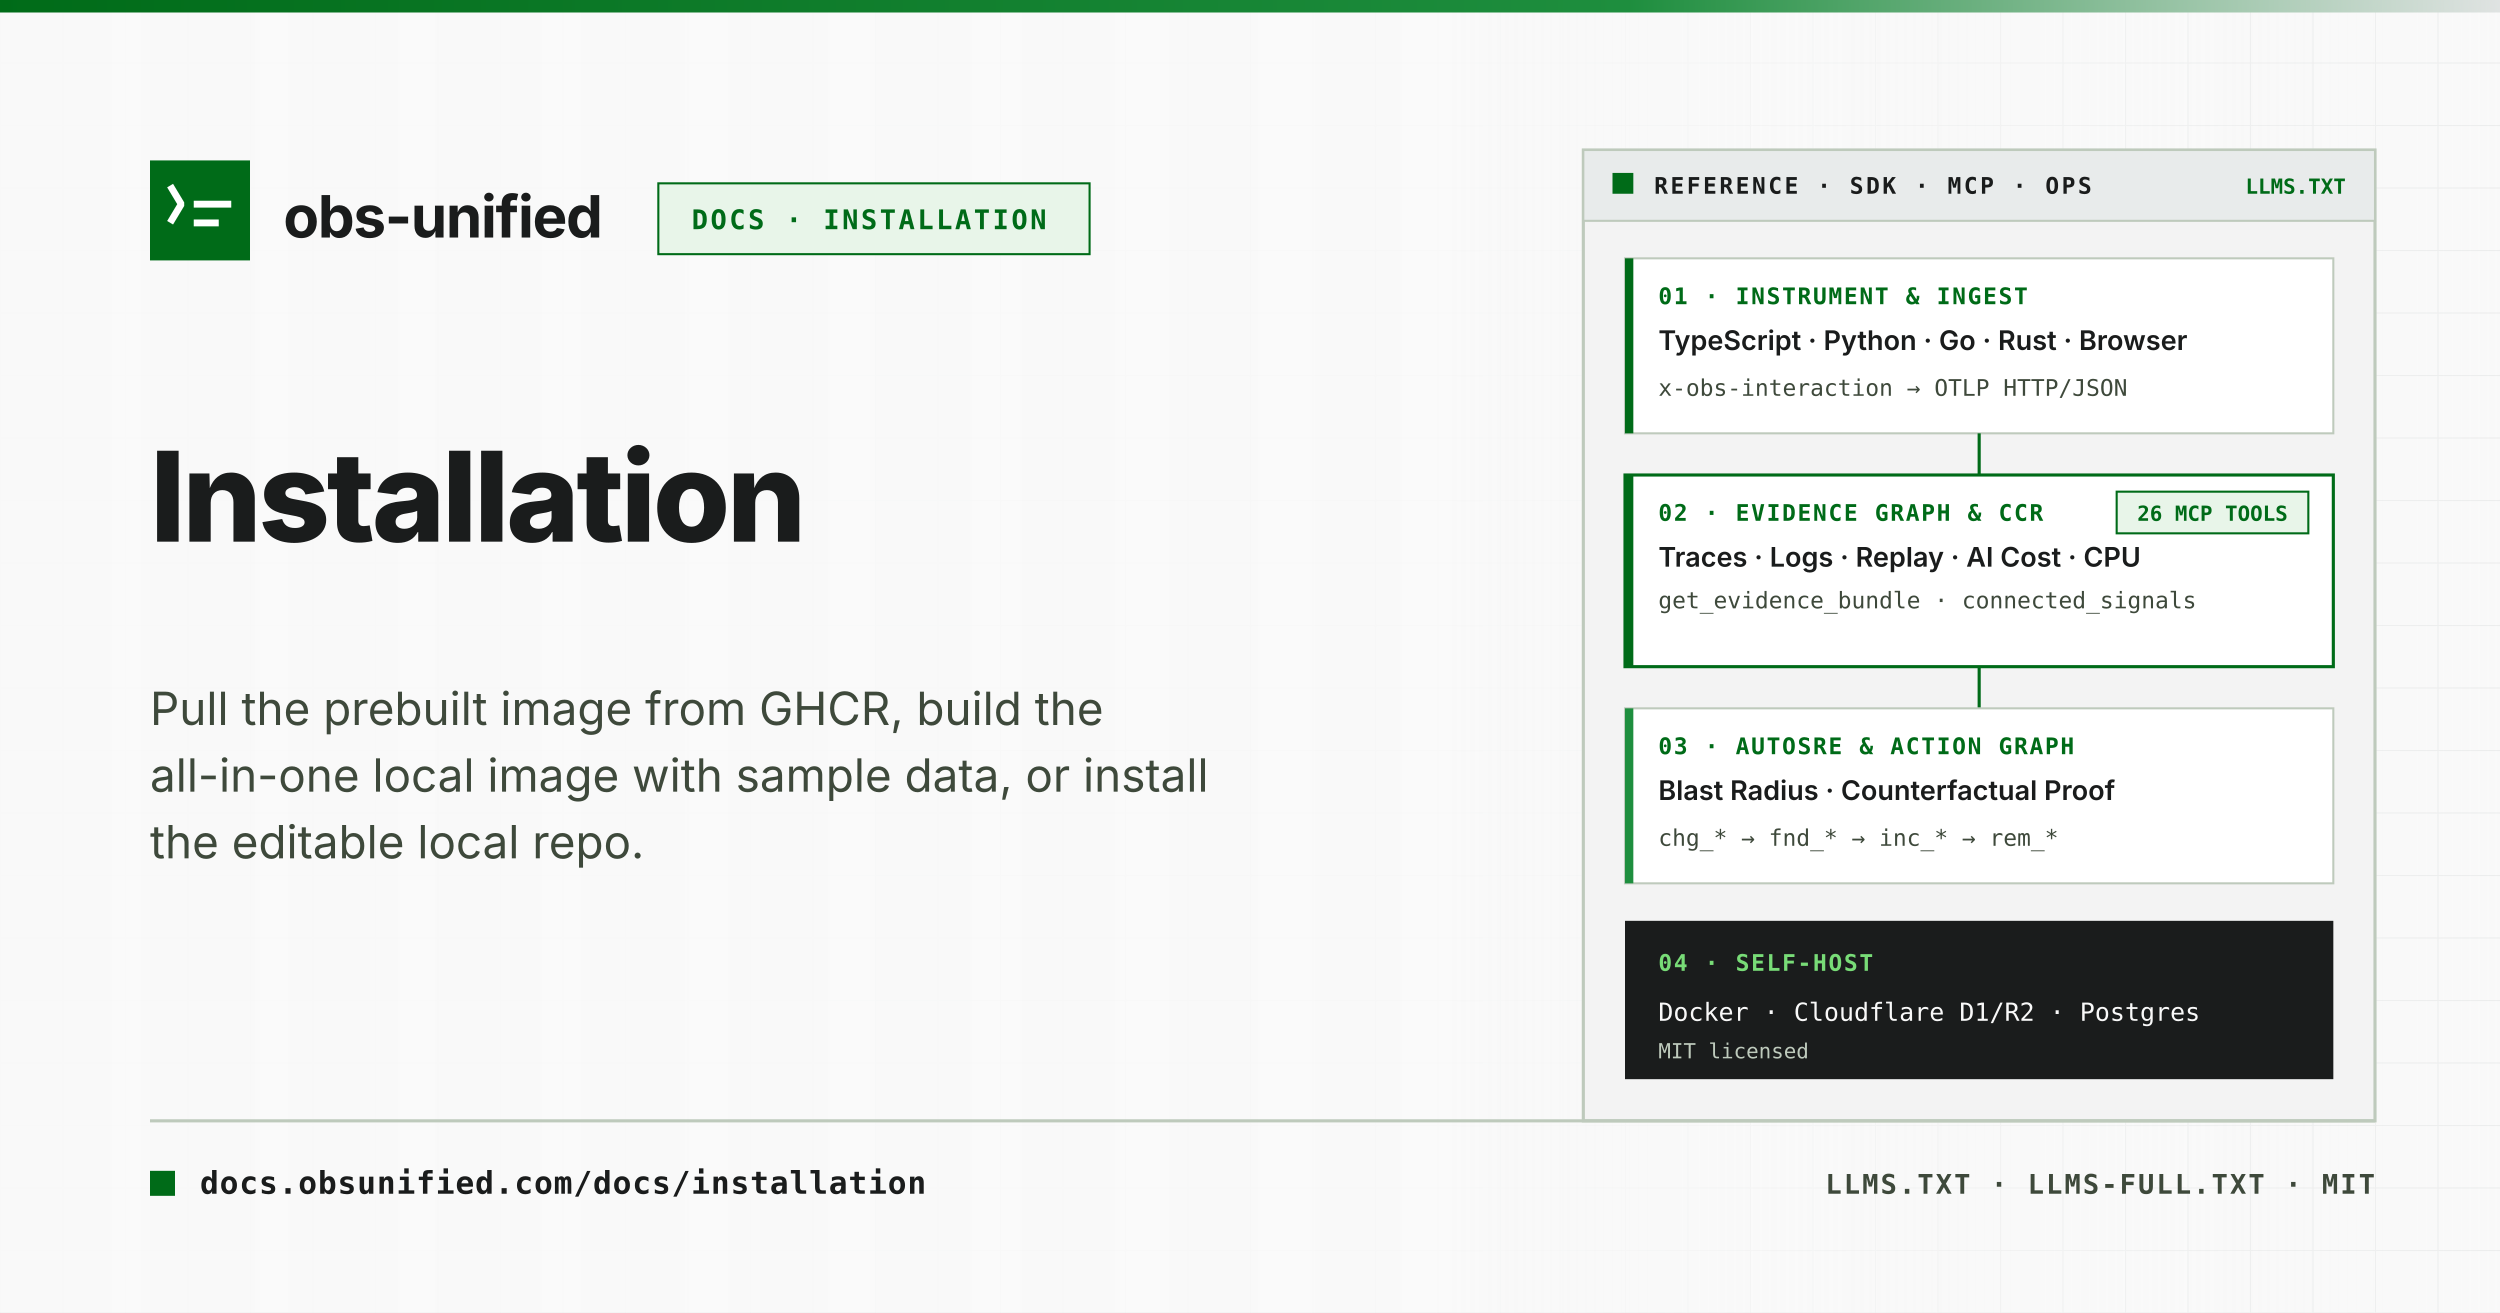
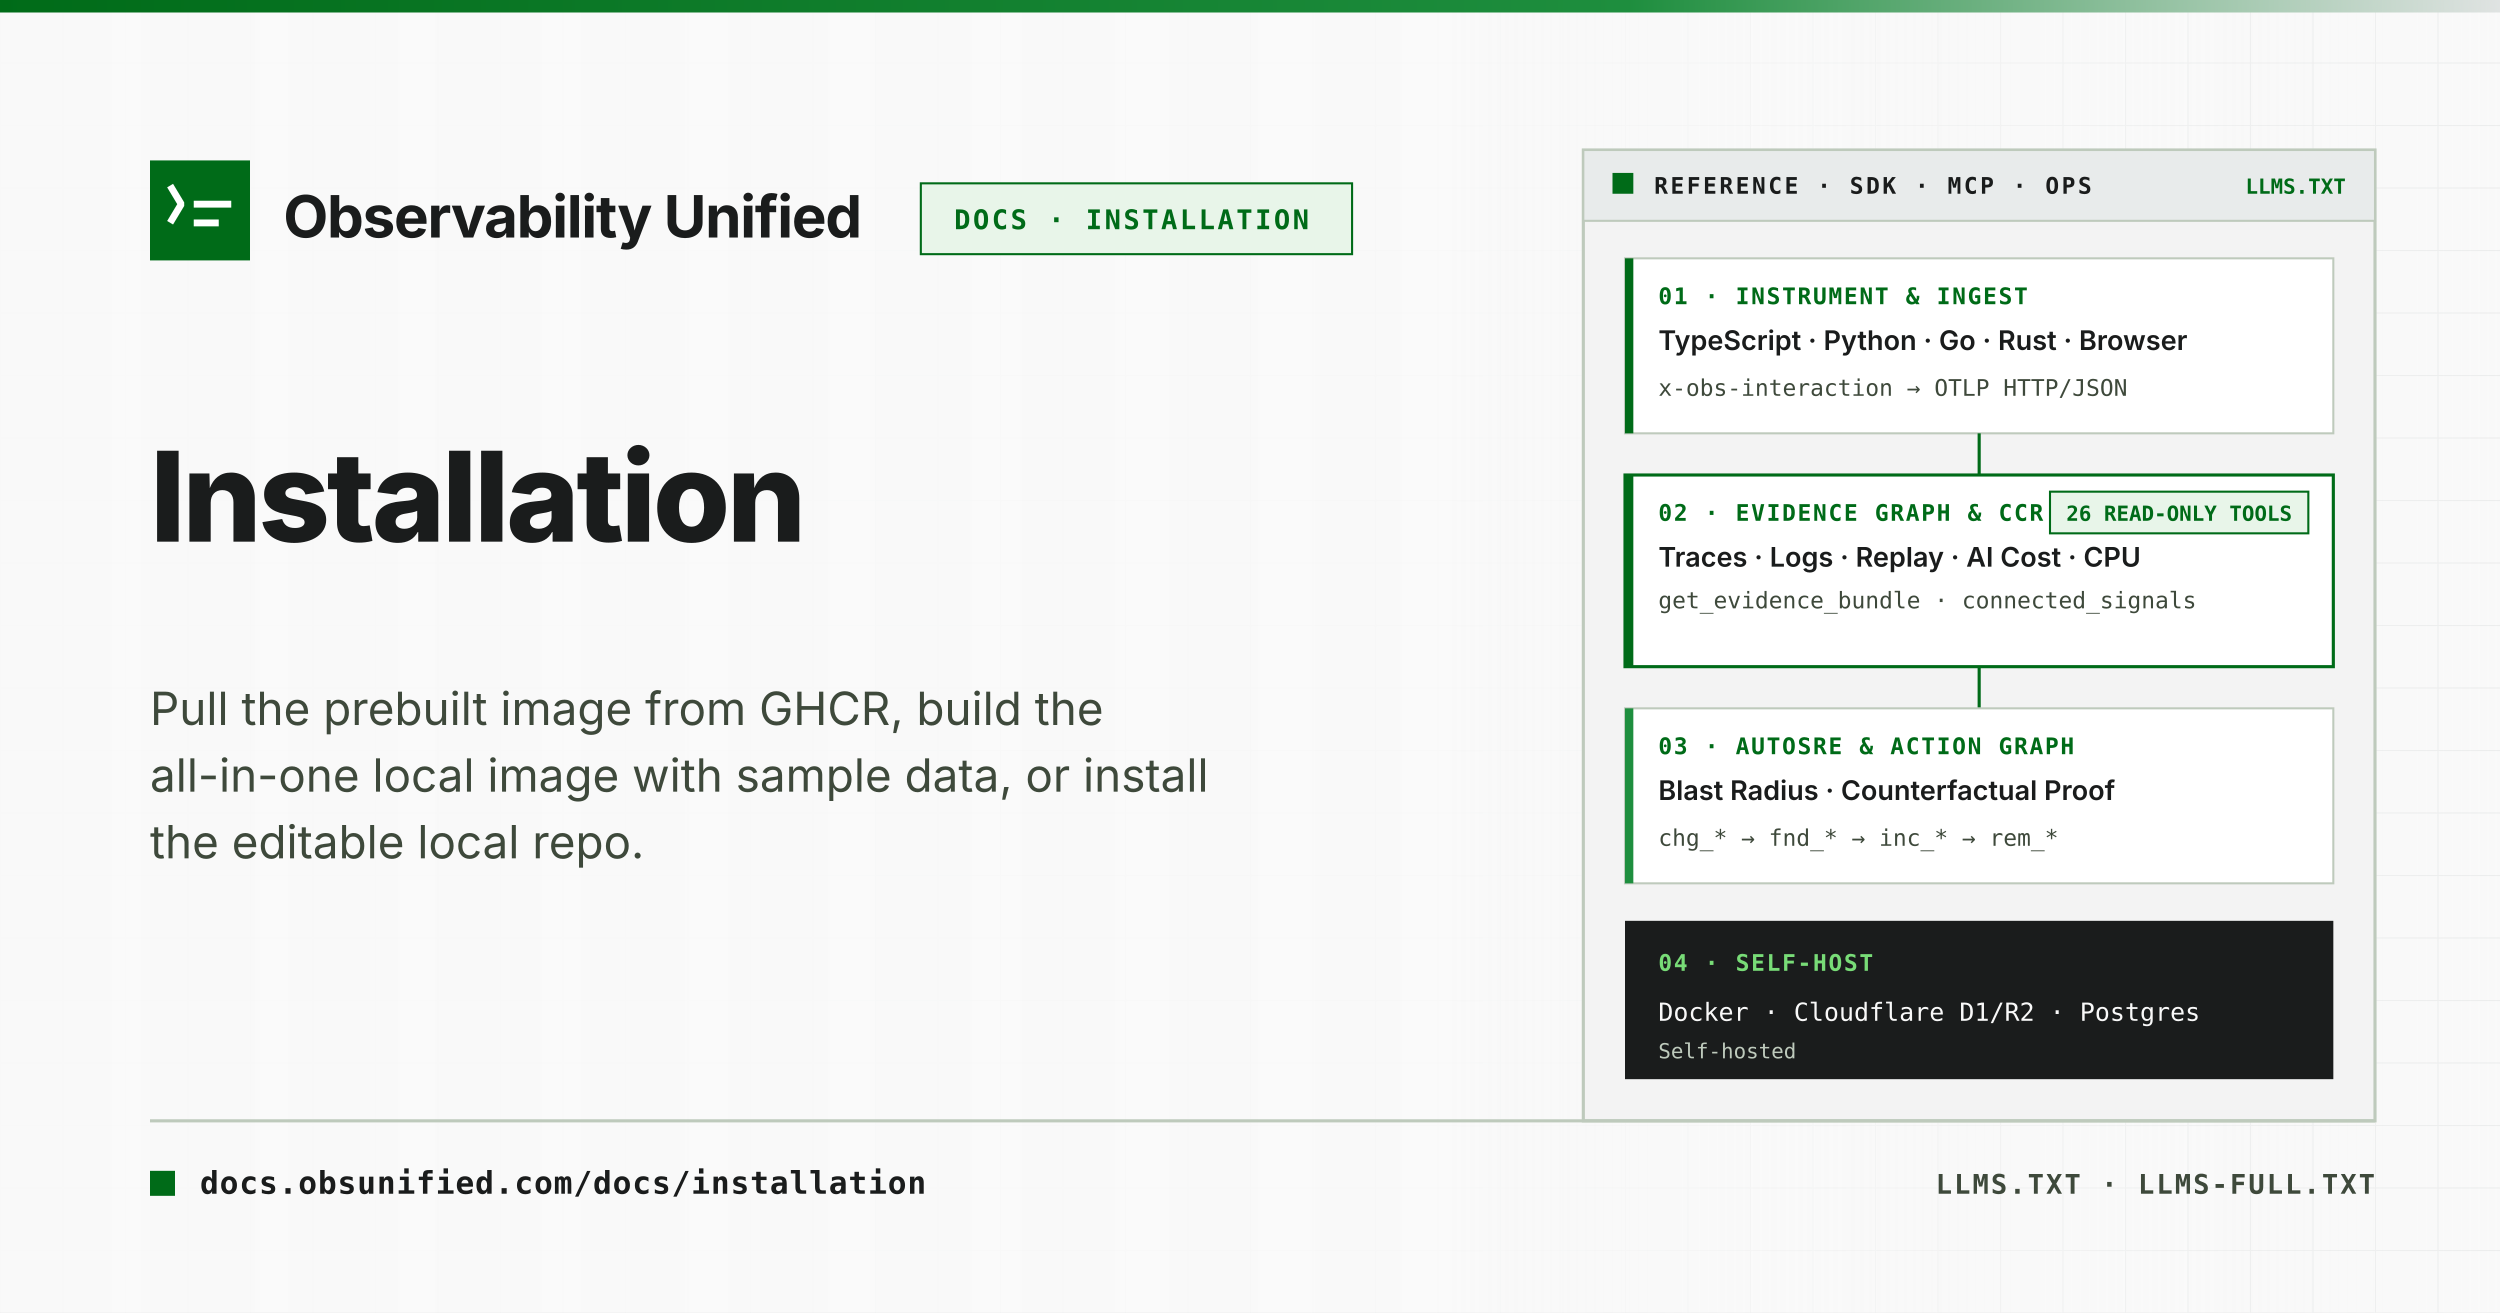
- <svg xmlns="http://www.w3.org/2000/svg" viewBox="0 0 1200 630" width="1200" height="630" role="img" aria-label="Installation — obs-unified documentation">
+ <svg xmlns="http://www.w3.org/2000/svg" viewBox="0 0 1200 630" width="1200" height="630" role="img" aria-label="Installation — Observability Unified documentation">
  <defs>
    <pattern id="grid" width="30" height="30" patternUnits="userSpaceOnUse">
      <path d="M 30 0 L 0 0 0 30" fill="none" stroke="#E2E4E4" stroke-width="1" />
    </pattern>
    <linearGradient id="surfaceFade" x1="0" y1="0" x2="1" y2="0">
      <stop offset="0%" stop-color="#F9F9F9" stop-opacity="0.97" />
      <stop offset="58%" stop-color="#F9F9F9" stop-opacity="0.93" />
      <stop offset="100%" stop-color="#F9F9F9" stop-opacity="0.45" />
    </linearGradient>
    <linearGradient id="accentBar" x1="0" y1="0" x2="1" y2="0">
      <stop offset="0%" stop-color="#006B18" />
      <stop offset="65%" stop-color="#1E8E3E" />
      <stop offset="100%" stop-color="#E2E4E4" />
    </linearGradient>
  </defs>
  <rect width="1200" height="630" fill="#F9F9F9" />
  <rect width="1200" height="630" fill="url(#grid)" />
  <rect width="1200" height="630" fill="url(#surfaceFade)" />
  <rect x="0" y="0" width="1200" height="6" fill="url(#accentBar)" />
  <g transform="translate(760, 72)">
    <rect x="0" y="0" width="380" height="466" fill="#F3F3F3" stroke="#BECABC" stroke-width="1.5" />
    <rect x="0" y="0" width="380" height="34" fill="#E8EBEB" stroke="#BECABC" stroke-width="1" />
    <rect x="14" y="11" width="10" height="10" fill="#006B18" />
    <text x="34" y="21" font-family="'JetBrains Mono', 'SFMono-Regular', Menlo, monospace" font-size="11" font-weight="700" fill="#1A1C1C" letter-spacing="1.2">REFERENCE · SDK · MCP · OPS</text>
    <text x="366" y="21" text-anchor="end" font-family="'JetBrains Mono', 'SFMono-Regular', Menlo, monospace" font-size="10" font-weight="600" fill="#006B18">LLMS.TXT</text>
    <rect x="20" y="52" width="340" height="84" fill="#FFFFFF" stroke="#BECABC" stroke-width="1" />
    <rect x="20" y="52" width="4" height="84" fill="#006B18" />
    <text x="36" y="74" font-family="'JetBrains Mono', 'SFMono-Regular', Menlo, monospace" font-size="11" font-weight="700" fill="#006B18" letter-spacing="0.8">01 · INSTRUMENT &amp; INGEST</text>
    <text x="36" y="96" font-family="'Inter', -apple-system, sans-serif" font-size="13" font-weight="600" fill="#1A1C1C">TypeScript · Python · Go · Rust · Browser</text>
    <text x="36" y="118" font-family="'JetBrains Mono', 'SFMono-Regular', Menlo, monospace" font-size="11" font-weight="500" fill="#3E493B">x-obs-interaction → OTLP HTTP/JSON</text>
    <line x1="190" y1="136" x2="190" y2="156" stroke="#006B18" stroke-width="1.5" />
    <rect x="20" y="156" width="340" height="92" fill="#FFFFFF" stroke="#006B18" stroke-width="1.5" />
    <rect x="20" y="156" width="4" height="92" fill="#006B18" />
    <text x="36" y="178" font-family="'JetBrains Mono', 'SFMono-Regular', Menlo, monospace" font-size="11" font-weight="700" fill="#006B18" letter-spacing="0.8">02 · EVIDENCE GRAPH &amp; CCR</text>
    <text x="36" y="200" font-family="'Inter', -apple-system, sans-serif" font-size="13" font-weight="600" fill="#1A1C1C">Traces · Logs · Replay · AI Cost · CPU</text>
    <text x="36" y="220" font-family="'JetBrains Mono', 'SFMono-Regular', Menlo, monospace" font-size="11" font-weight="500" fill="#3E493B">get_evidence_bundle · connected_signals</text>
-     <rect x="256" y="164" width="92" height="20" fill="#E8F5E9" stroke="#006B18" stroke-width="1" />
-     <text x="302" y="178" text-anchor="middle" font-family="'JetBrains Mono', 'SFMono-Regular', Menlo, monospace" font-size="10" font-weight="700" fill="#006B18">26 MCP TOOLS</text>
+     <rect x="224" y="164" width="124" height="20" fill="#E8F5E9" stroke="#006B18" stroke-width="1" />
+     <text x="286" y="178" text-anchor="middle" font-family="'JetBrains Mono', 'SFMono-Regular', Menlo, monospace" font-size="10" font-weight="700" fill="#006B18">26 READ-ONLY TOOLS</text>
    <line x1="190" y1="248" x2="190" y2="268" stroke="#006B18" stroke-width="1.5" />
    <rect x="20" y="268" width="340" height="84" fill="#FFFFFF" stroke="#BECABC" stroke-width="1" />
    <rect x="20" y="268" width="4" height="84" fill="#1E8E3E" />
    <text x="36" y="290" font-family="'JetBrains Mono', 'SFMono-Regular', Menlo, monospace" font-size="11" font-weight="700" fill="#006B18" letter-spacing="0.8">03 · AUTOSRE &amp; ACTION GRAPH</text>
    <text x="36" y="312" font-family="'Inter', -apple-system, sans-serif" font-size="13" font-weight="600" fill="#1A1C1C">Blast Radius · Counterfactual Proof</text>
    <text x="36" y="334" font-family="'JetBrains Mono', 'SFMono-Regular', Menlo, monospace" font-size="11" font-weight="500" fill="#3E493B">chg_* → fnd_* → inc_* → rem_*</text>
    <rect x="20" y="370" width="340" height="76" fill="#1A1C1C" />
    <text x="36" y="394" font-family="'JetBrains Mono', 'SFMono-Regular', Menlo, monospace" font-size="11" font-weight="700" fill="#78DC77" letter-spacing="0.8">04 · SELF-HOST</text>
    <text x="36" y="418" font-family="'JetBrains Mono', 'SFMono-Regular', Menlo, monospace" font-size="12" font-weight="500" fill="#F9F9F9">Docker · Cloudflare D1/R2 · Postgres</text>
-     <text x="36" y="436" font-family="'JetBrains Mono', 'SFMono-Regular', Menlo, monospace" font-size="10" font-weight="500" fill="#BECABC">MIT licensed</text>
+     <text x="36" y="436" font-family="'JetBrains Mono', 'SFMono-Regular', Menlo, monospace" font-size="10" font-weight="500" fill="#BECABC">Self-hosted</text>
  </g>
  <g transform="translate(72, 72)">
    <g transform="translate(0, 5) scale(1.5)">
      <rect width="32" height="32" fill="#006B18" />
      <path d="M7 9 L10 14 L7 19" fill="none" stroke="#FFFFFF" stroke-width="2.2" stroke-linejoin="bevel" stroke-linecap="square" />
      <rect x="14" y="12.9" width="12" height="2.2" fill="#FFFFFF" />
      <rect x="14" y="18.9" width="8" height="2.2" fill="#FFFFFF" />
    </g>
-     <text x="64" y="42" font-family="'Inter', -apple-system, BlinkMacSystemFont, 'Segoe UI', sans-serif" font-size="28" font-weight="700" fill="#1A1C1C" letter-spacing="-0.6">obs-unified</text>
-     <rect x="244" y="16" width="207" height="34" fill="#E8F5E9" stroke="#006B18" stroke-width="1" />
-     <text x="260" y="38" font-family="'JetBrains Mono', 'SFMono-Regular', Menlo, monospace" font-size="13" font-weight="700" fill="#006B18" letter-spacing="1.2">DOCS · INSTALLATION</text>
+     <text x="64" y="42" font-family="'Inter', -apple-system, BlinkMacSystemFont, 'Segoe UI', sans-serif" font-size="28" font-weight="700" fill="#1A1C1C" letter-spacing="-0.6">Observability Unified</text>
+     <rect x="370" y="16" width="207" height="34" fill="#E8F5E9" stroke="#006B18" stroke-width="1" />
+     <text x="386" y="38" font-family="'JetBrains Mono', 'SFMono-Regular', Menlo, monospace" font-size="13" font-weight="700" fill="#006B18" letter-spacing="1.2">DOCS · INSTALLATION</text>
  </g>
  <text x="72" y="260" font-family="'Inter', -apple-system, BlinkMacSystemFont, 'Segoe UI', sans-serif" font-size="60" font-weight="800" fill="#1A1C1C" letter-spacing="-1.6">Installation</text>
  <text x="72" y="348" font-family="'Inter', -apple-system, BlinkMacSystemFont, 'Segoe UI', sans-serif" font-size="22" font-weight="400" fill="#3E493B">Pull the prebuilt image from GHCR, build the</text>
  <text x="72" y="380" font-family="'Inter', -apple-system, BlinkMacSystemFont, 'Segoe UI', sans-serif" font-size="22" font-weight="400" fill="#3E493B">all-in-one local image with sample data, or install</text>
  <text x="72" y="412" font-family="'Inter', -apple-system, BlinkMacSystemFont, 'Segoe UI', sans-serif" font-size="22" font-weight="400" fill="#3E493B">the editable local repo.</text>
  <line x1="72" y1="538" x2="1140" y2="538" stroke="#BECABC" stroke-width="1.5" />
  <rect x="72" y="562" width="12" height="12" fill="#006B18" />
  <text x="96" y="573" font-family="'JetBrains Mono', 'SFMono-Regular', Menlo, monospace" font-size="15" font-weight="700" fill="#1A1C1C" letter-spacing="0.4">docs.obsunified.com/docs/installation</text>
-   <text x="1140" y="573" text-anchor="end" font-family="'JetBrains Mono', 'SFMono-Regular', Menlo, monospace" font-size="13" font-weight="600" fill="#3E493B" letter-spacing="1">LLMS.TXT · LLMS-FULL.TXT · MIT</text>
+   <text x="1140" y="573" text-anchor="end" font-family="'JetBrains Mono', 'SFMono-Regular', Menlo, monospace" font-size="13" font-weight="600" fill="#3E493B" letter-spacing="1">LLMS.TXT · LLMS-FULL.TXT</text>
</svg>
